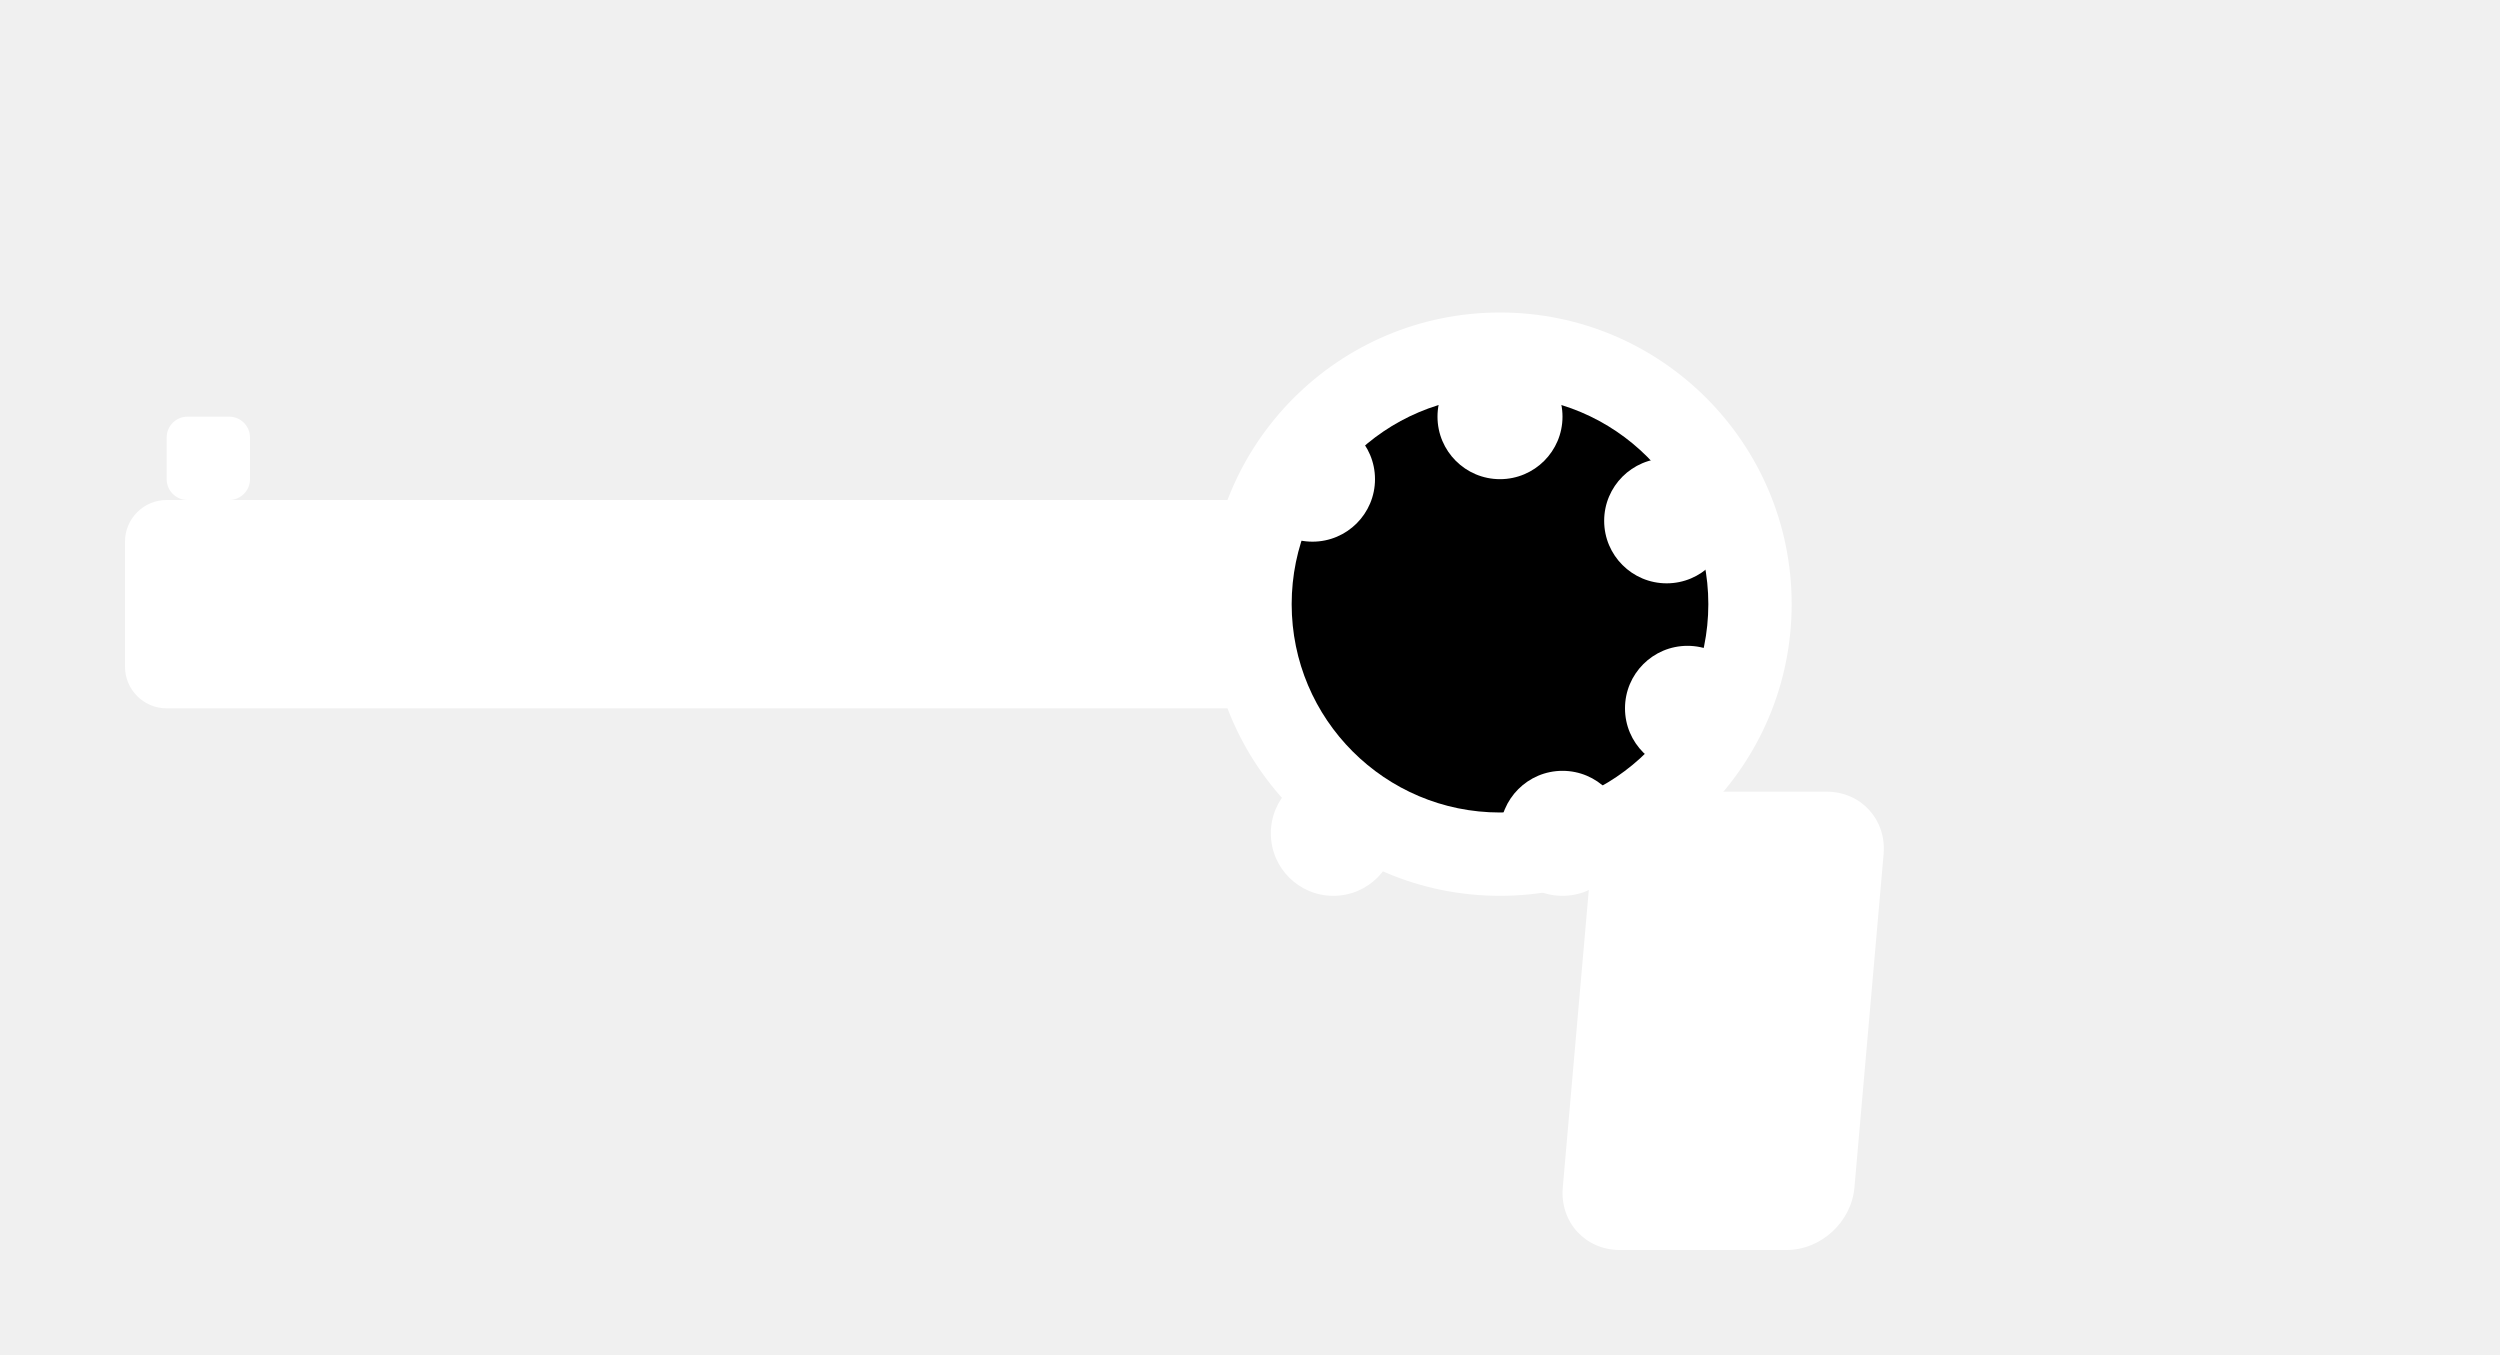
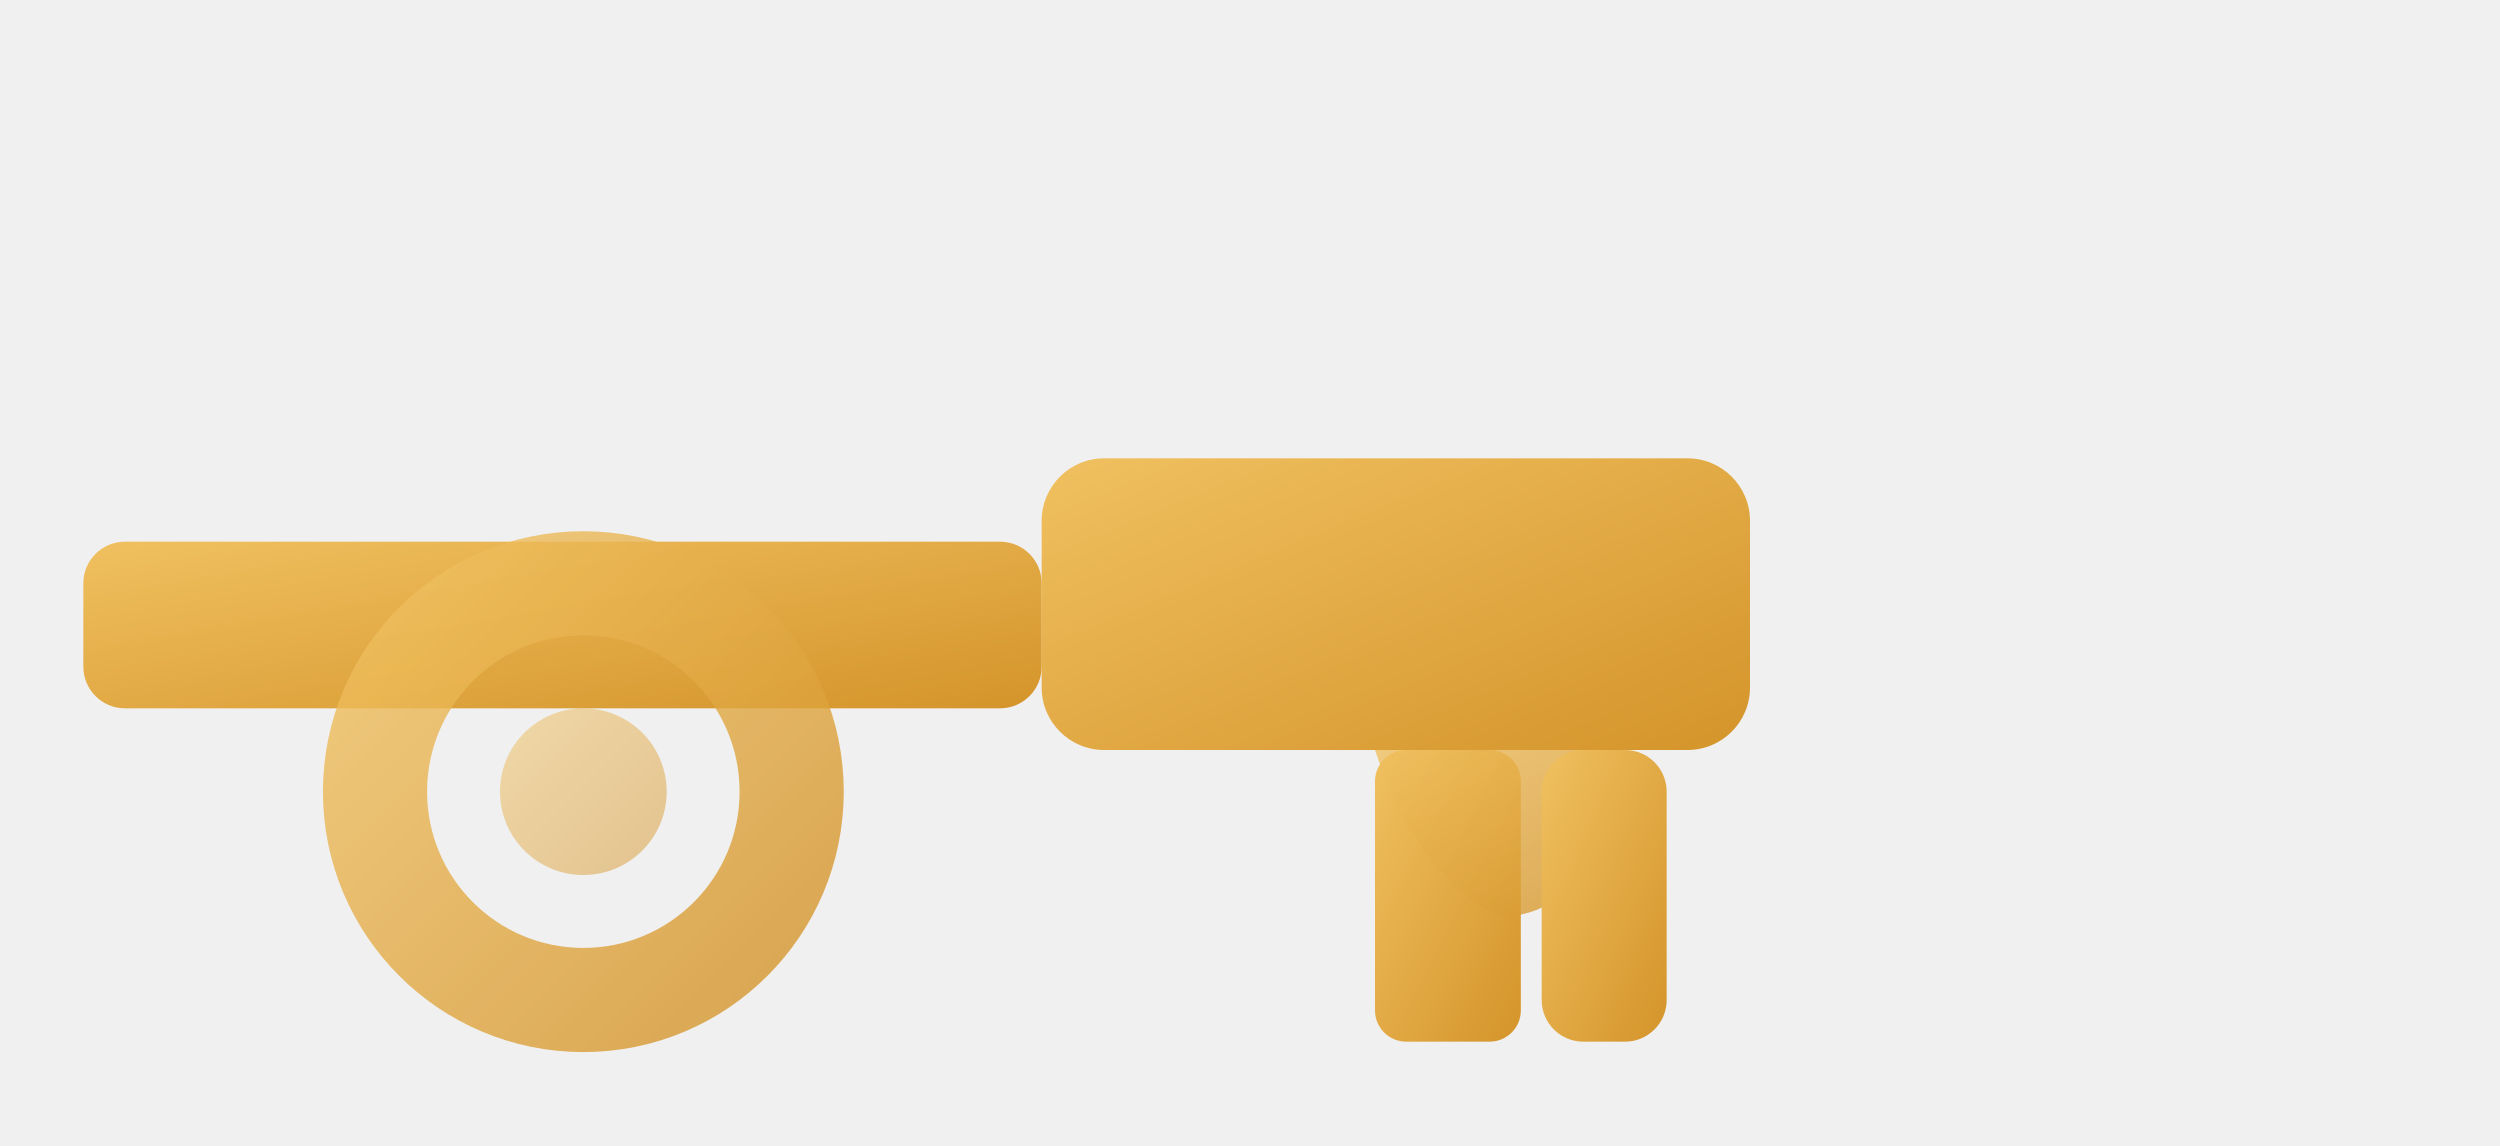
- <svg xmlns="http://www.w3.org/2000/svg" viewBox="0 0 120 65">
-   <g fill="white">
-     <rect x="6" y="24" width="70" height="10" rx="2" />
-     <circle cx="72" cy="29" r="14" />
-     <circle cx="72" cy="29" r="10" fill="black" />
-     <circle cx="72" cy="20" r="3" />
-     <circle cx="80" cy="25" r="3" />
-     <circle cx="81" cy="34" r="3" />
-     <circle cx="75" cy="40" r="3" />
-     <circle cx="64" cy="40" r="3" />
-     <circle cx="63" cy="23" r="3" />
-     <rect x="80" y="38" width="14" height="22" rx="3" transform="skewX(-5)" />
-     <rect x="8" y="20" width="4" height="4" rx="1" />
+ <svg xmlns="http://www.w3.org/2000/svg" viewBox="0 0 120 55">
+   <defs>
+     <linearGradient id="r8-grad" x1="0%" y1="0%" x2="100%" y2="100%">
+       <stop offset="0%" stop-color="#F0C060" />
+       <stop offset="100%" stop-color="#D4942A" />
+     </linearGradient>
+   </defs>
+   <g fill="url(#r8-grad)">
+     <rect x="4" y="26" width="46" height="8" rx="2" />
+     <circle cx="28" cy="38" r="10" fill="none" stroke="url(#r8-grad)" stroke-width="5" opacity="0.8" />
+     <circle cx="28" cy="38" r="4" opacity="0.5" />
+     <rect x="50" y="22" width="34" height="14" rx="3" />
+     <rect x="66" y="36" width="7" height="14" rx="1.5" />
+     <path d="M66 36 Q68 42 72 44 Q76 44 78 38 L78 36Z" opacity="0.8" />
+     <rect x="74" y="36" width="6" height="14" rx="2" />
  </g>
</svg>
